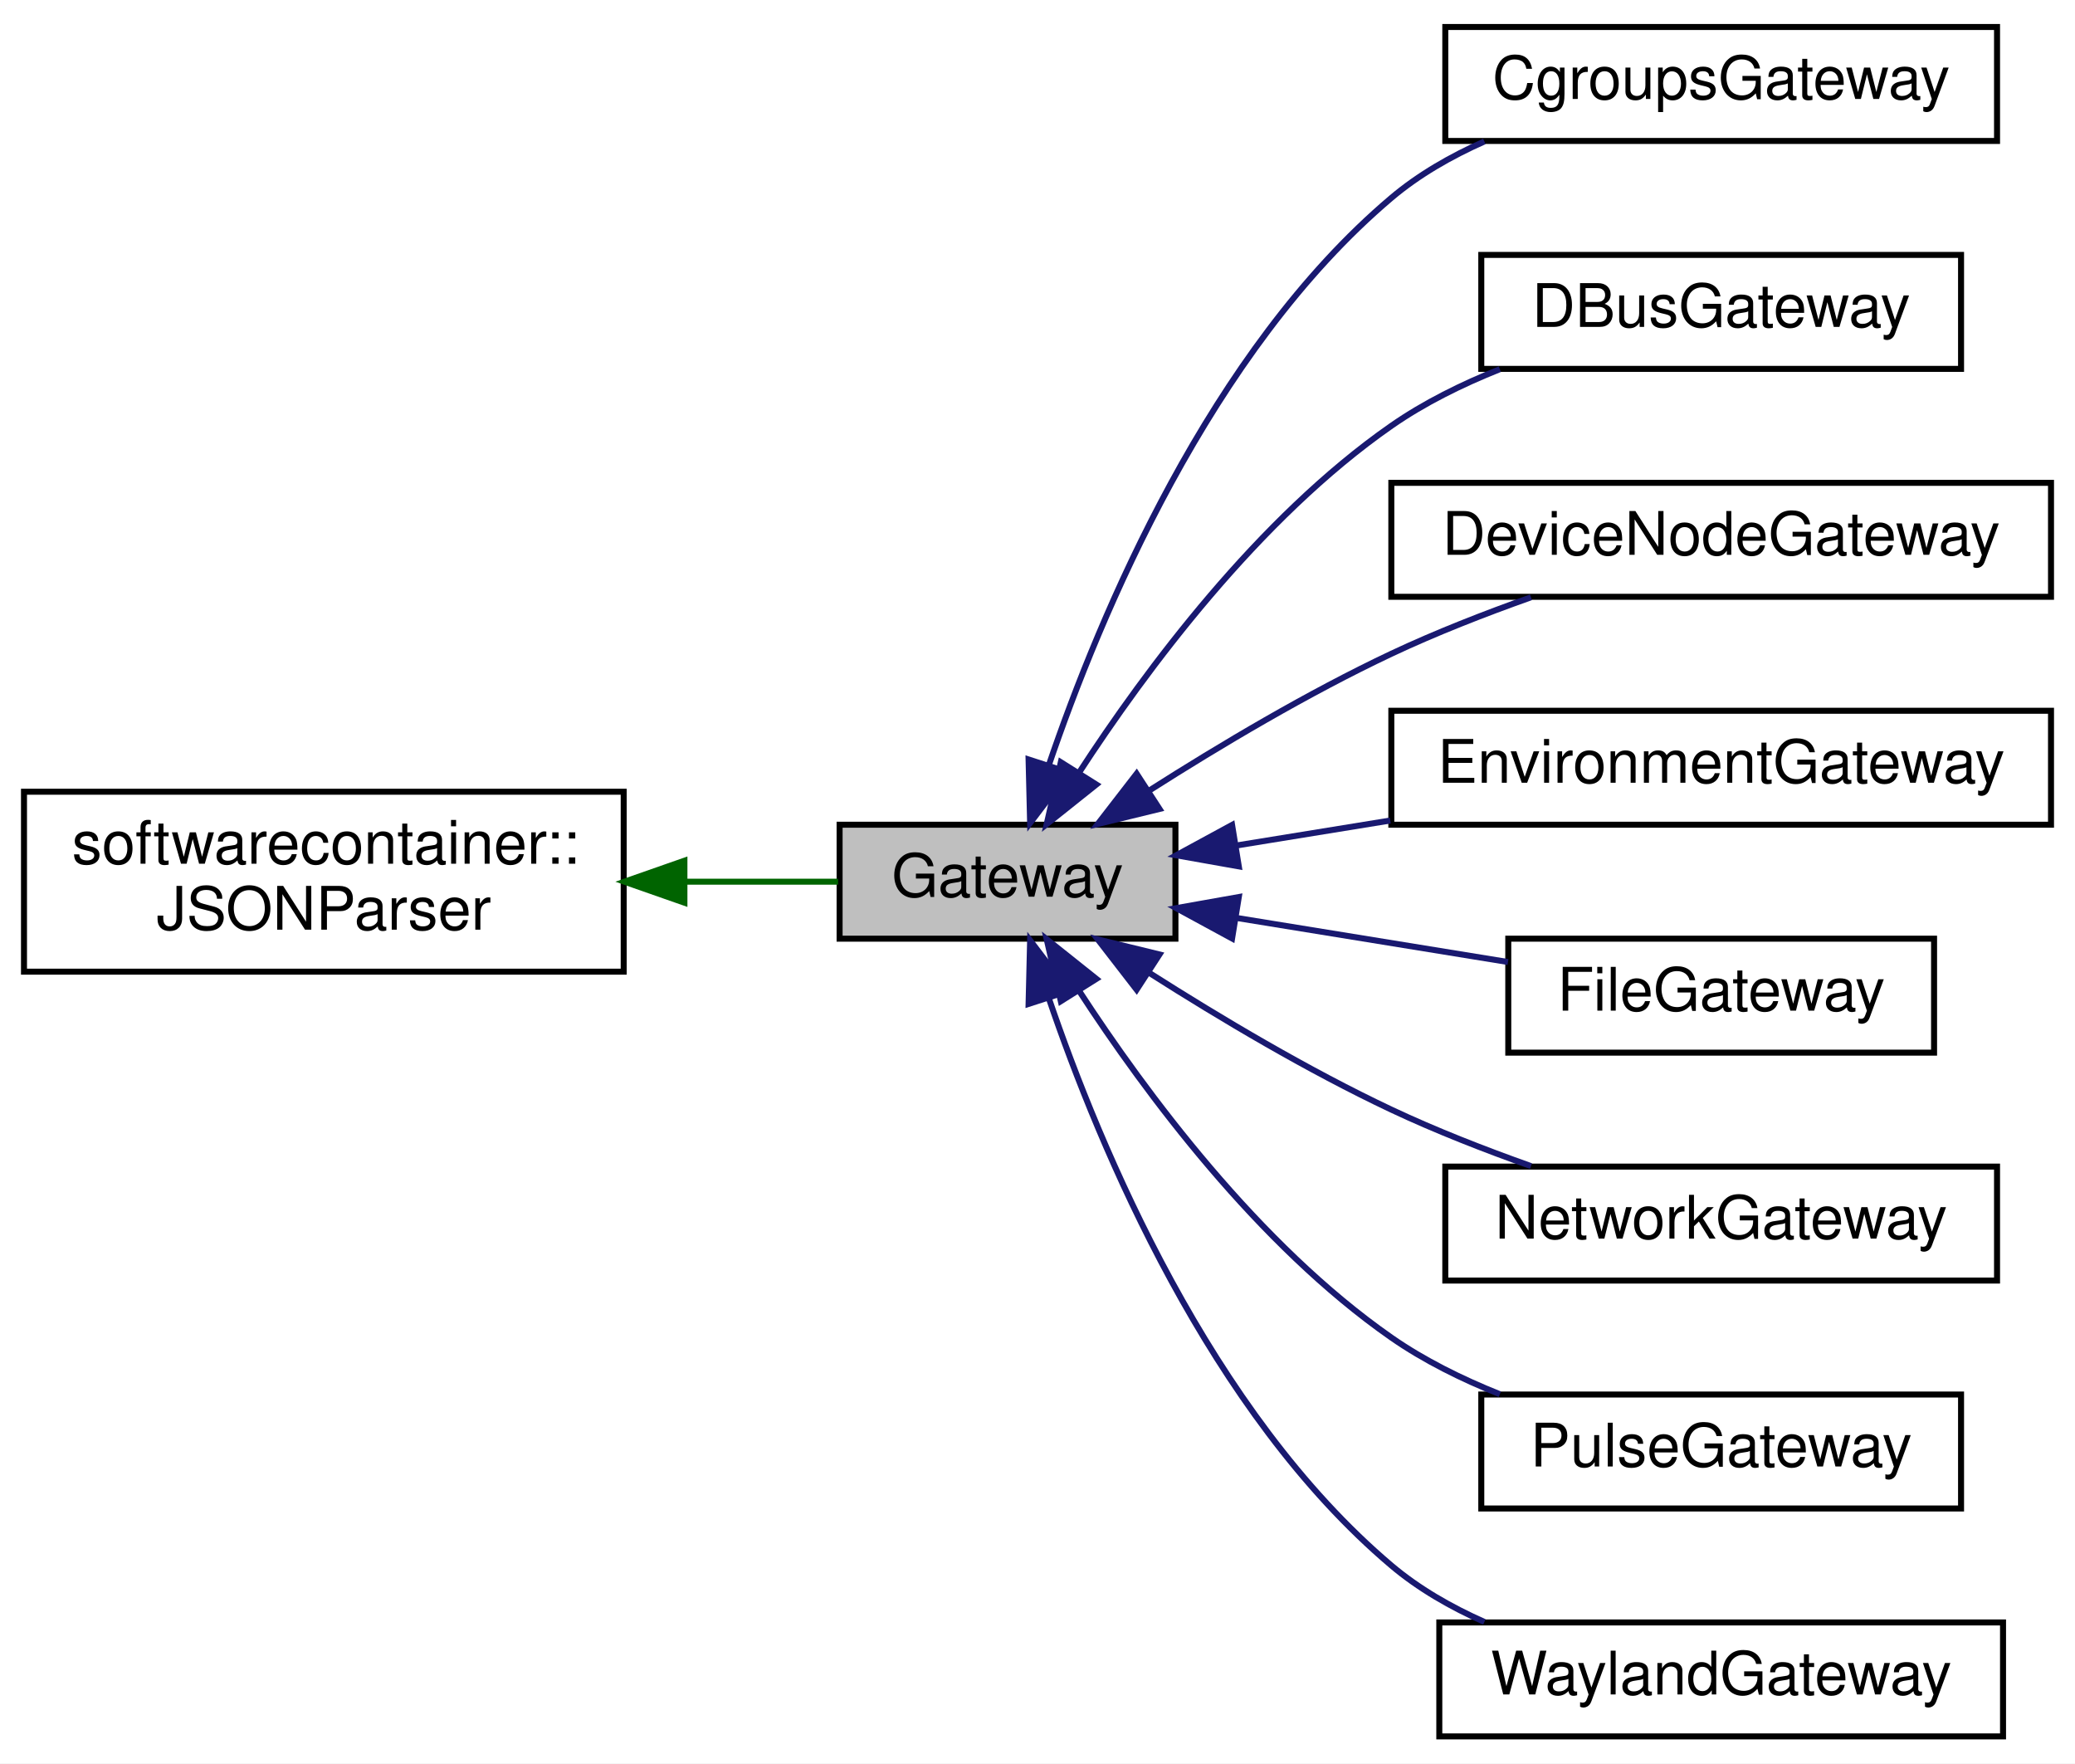
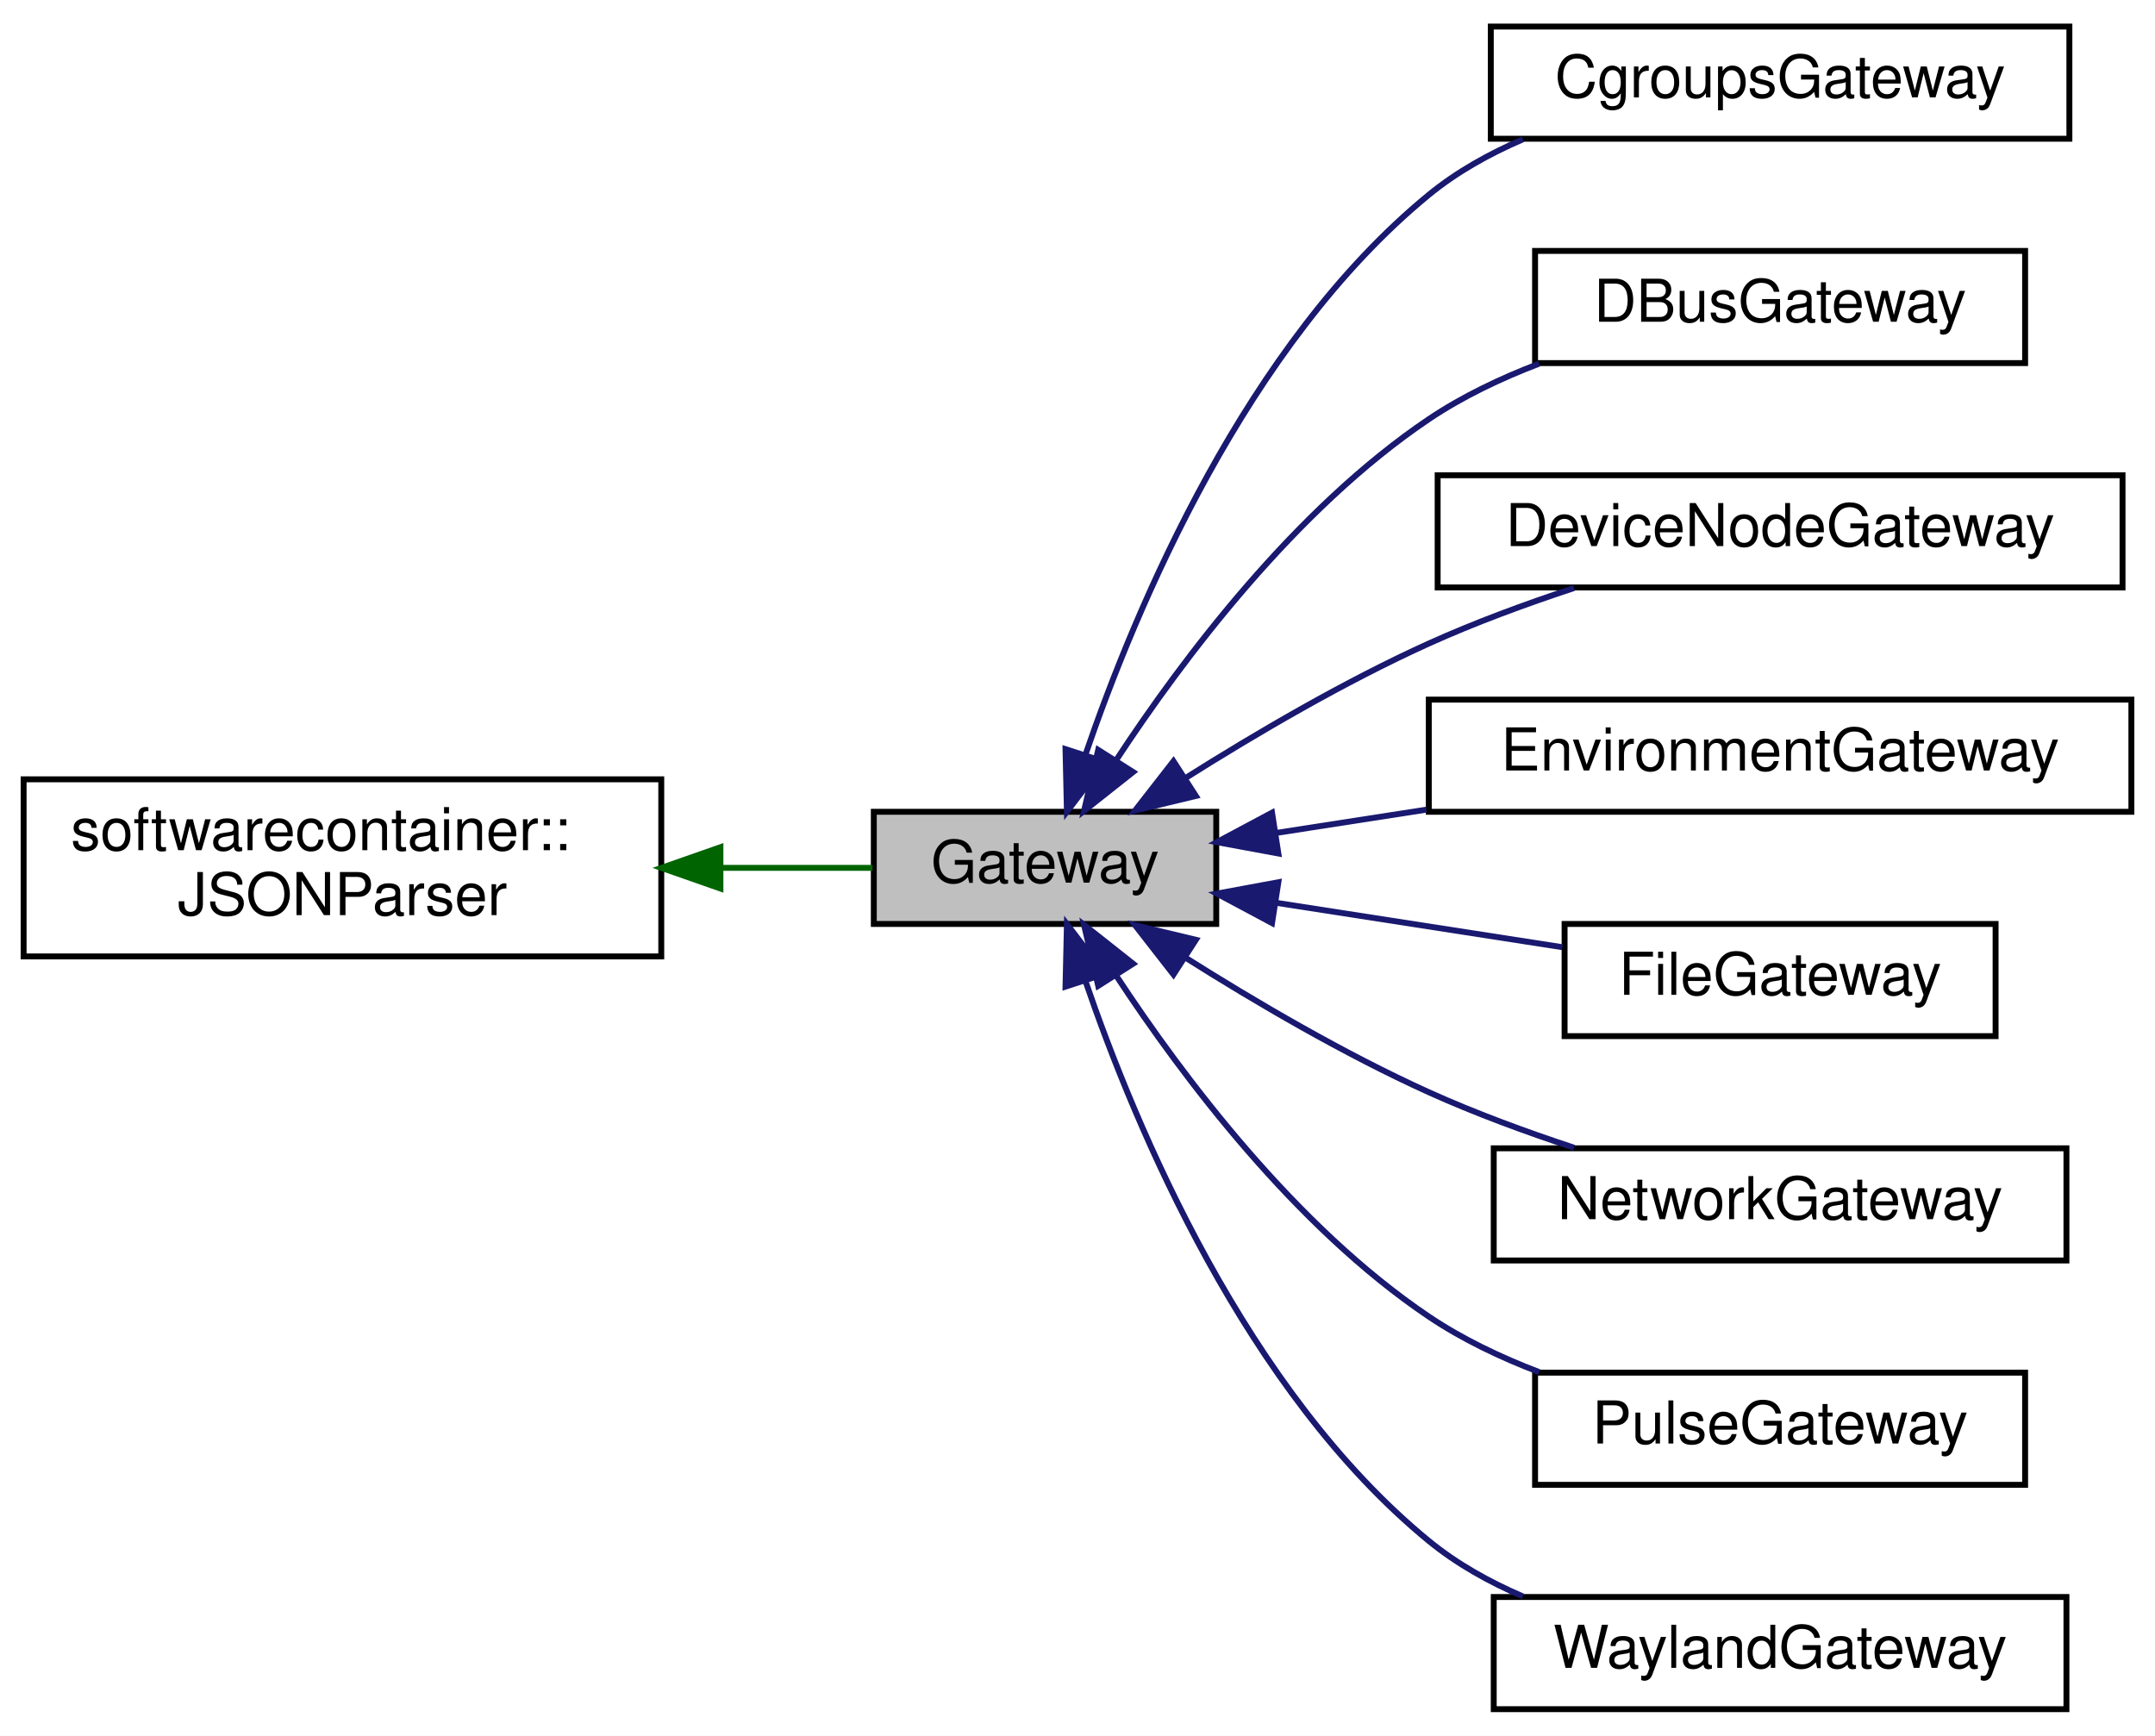
- <svg xmlns="http://www.w3.org/2000/svg" xmlns:xlink="http://www.w3.org/1999/xlink" width="346pt" height="294pt" viewBox="0.00 0.00 346.00 294.00">
+ <svg xmlns="http://www.w3.org/2000/svg" xmlns:xlink="http://www.w3.org/1999/xlink" width="365pt" height="294pt" viewBox="0.00 0.00 365.00 294.00">
  <g id="graph0" class="graph" transform="scale(1 1) rotate(0) translate(4 290)">
-     <polygon fill="white" stroke="none" points="-4,4 -4,-290 342,-290 342,4 -4,4" />
+     <polygon fill="white" stroke="none" points="-4,4 -4,-290 361,-290 361,4 -4,4" />
    <g id="node1" class="node">
-       <polygon fill="#bfbfbf" stroke="black" points="136,-133.5 136,-152.5 192,-152.5 192,-133.5 136,-133.5" />
-       <text text-anchor="middle" x="164" y="-140.5" font-family="Helvetica,sans-Serif" font-size="10.00">Gateway</text>
+       <polygon fill="#bfbfbf" stroke="black" points="144,-133.5 144,-152.5 202,-152.5 202,-133.5 144,-133.5" />
+       <text text-anchor="middle" x="173" y="-140.5" font-family="Helvetica,sans-Serif" font-size="10.00">Gateway</text>
    </g>
    <g id="node3" class="node">
      <g id="a_node3">
        <a xlink:href="class_cgroups_gateway.html" target="_top" xlink:title="The cgroups gateway sets cgroups related settings for the container. ">
-           <polygon fill="white" stroke="black" points="237,-266.5 237,-285.5 329,-285.5 329,-266.5 237,-266.5" />
-           <text text-anchor="middle" x="283" y="-273.5" font-family="Helvetica,sans-Serif" font-size="10.00">CgroupsGateway</text>
+           <polygon fill="white" stroke="black" points="248.5,-266.5 248.5,-285.5 346.5,-285.5 346.5,-266.5 248.5,-266.5" />
+           <text text-anchor="middle" x="297.5" y="-273.5" font-family="Helvetica,sans-Serif" font-size="10.00">CgroupsGateway</text>
        </a>
      </g>
    </g>
    <g id="edge2" class="edge">
-       <path fill="none" stroke="midnightblue" d="M170.856,-162.34C179.441,-187.555 197.788,-231.442 228,-257 232.553,-260.851 237.937,-263.941 243.514,-266.414" />
-       <polygon fill="midnightblue" stroke="midnightblue" points="174.174,-161.225 167.768,-152.786 167.513,-163.377 174.174,-161.225" />
+       <path fill="none" stroke="midnightblue" d="M179.811,-162.075C188.468,-187.353 207.128,-231.694 238,-257 242.707,-260.859 248.219,-263.941 253.943,-266.401" />
+       <polygon fill="midnightblue" stroke="midnightblue" points="183.126,-160.95 176.707,-152.52 176.468,-163.112 183.126,-160.95" />
    </g>
    <g id="node4" class="node">
      <g id="a_node4">
        <a xlink:href="class_d_bus_gateway.html" target="_top" xlink:title="DBus Gateway takes care of spawning and killing the DBus proxies. ">
-           <polygon fill="white" stroke="black" points="243,-228.5 243,-247.5 323,-247.5 323,-228.5 243,-228.5" />
-           <text text-anchor="middle" x="283" y="-235.5" font-family="Helvetica,sans-Serif" font-size="10.00">DBusGateway</text>
+           <polygon fill="white" stroke="black" points="256,-228.5 256,-247.5 339,-247.5 339,-228.5 256,-228.5" />
+           <text text-anchor="middle" x="297.5" y="-235.5" font-family="Helvetica,sans-Serif" font-size="10.00">DBusGateway</text>
        </a>
      </g>
    </g>
    <g id="edge3" class="edge">
-       <path fill="none" stroke="midnightblue" d="M175.907,-161.151C187.043,-178.269 205.812,-203.543 228,-219 233.464,-222.806 239.766,-225.922 246.094,-228.447" />
-       <polygon fill="midnightblue" stroke="midnightblue" points="178.815,-159.201 170.532,-152.595 172.887,-162.924 178.815,-159.201" />
+       <path fill="none" stroke="midnightblue" d="M185.063,-161.266C196.364,-178.468 215.422,-203.802 238,-219 243.669,-222.816 250.16,-225.912 256.708,-228.409" />
+       <polygon fill="midnightblue" stroke="midnightblue" points="187.919,-159.235 179.61,-152.662 182.007,-162.982 187.919,-159.235" />
    </g>
    <g id="node5" class="node">
      <g id="a_node5">
        <a xlink:href="class_device_node_gateway.html" target="_top" xlink:title="This gateway is responsible for exposing device nodes in an LXC container. ">
-           <polygon fill="white" stroke="black" points="228,-190.5 228,-209.5 338,-209.5 338,-190.5 228,-190.5" />
-           <text text-anchor="middle" x="283" y="-197.5" font-family="Helvetica,sans-Serif" font-size="10.00">DeviceNodeGateway</text>
+           <polygon fill="white" stroke="black" points="239.5,-190.5 239.5,-209.5 355.5,-209.5 355.5,-190.5 239.5,-190.5" />
+           <text text-anchor="middle" x="297.5" y="-197.5" font-family="Helvetica,sans-Serif" font-size="10.00">DeviceNodeGateway</text>
        </a>
      </g>
    </g>
    <g id="edge4" class="edge">
-       <path fill="none" stroke="midnightblue" d="M187.729,-158.257C199.442,-165.715 214.143,-174.467 228,-181 235.371,-184.475 243.561,-187.673 251.288,-190.416" />
-       <polygon fill="midnightblue" stroke="midnightblue" points="189.342,-155.131 179.049,-152.62 185.53,-161.002 189.342,-155.131" />
+       <path fill="none" stroke="midnightblue" d="M196.701,-158.156C208.647,-165.694 223.74,-174.547 238,-181 245.783,-184.522 254.415,-187.698 262.604,-190.401" />
+       <polygon fill="midnightblue" stroke="midnightblue" points="198.548,-155.182 188.245,-152.71 194.757,-161.067 198.548,-155.182" />
    </g>
    <g id="node6" class="node">
      <g id="a_node6">
        <a xlink:href="class_environment_gateway.html" target="_top" xlink:title="Environment Gateway is used to define environment variables to the container. ">
-           <polygon fill="white" stroke="black" points="228,-152.5 228,-171.5 338,-171.5 338,-152.5 228,-152.5" />
-           <text text-anchor="middle" x="283" y="-159.5" font-family="Helvetica,sans-Serif" font-size="10.00">EnvironmentGateway</text>
+           <polygon fill="white" stroke="black" points="238,-152.5 238,-171.5 357,-171.5 357,-152.5 238,-152.5" />
+           <text text-anchor="middle" x="297.5" y="-159.5" font-family="Helvetica,sans-Serif" font-size="10.00">EnvironmentGateway</text>
        </a>
      </g>
    </g>
    <g id="edge5" class="edge">
-       <path fill="none" stroke="midnightblue" d="M202.099,-149.025C210.285,-150.354 219.119,-151.788 227.824,-153.202" />
-       <polygon fill="midnightblue" stroke="midnightblue" points="202.568,-145.555 192.136,-147.407 201.446,-152.464 202.568,-145.555" />
+       <path fill="none" stroke="midnightblue" d="M211.989,-148.892C220.104,-150.151 228.859,-151.509 237.553,-152.857" />
+       <polygon fill="midnightblue" stroke="midnightblue" points="212.522,-145.433 202.104,-147.359 211.449,-152.35 212.522,-145.433" />
    </g>
    <g id="node7" class="node">
      <g id="a_node7">
        <a xlink:href="class_file_gateway.html" target="_top" xlink:title="This gateway lets you map files (including socket files) or folders from the host into the container'...">
-           <polygon fill="white" stroke="black" points="247.5,-114.5 247.5,-133.5 318.5,-133.5 318.5,-114.5 247.5,-114.5" />
-           <text text-anchor="middle" x="283" y="-121.5" font-family="Helvetica,sans-Serif" font-size="10.00">FileGateway</text>
+           <polygon fill="white" stroke="black" points="261,-114.5 261,-133.5 334,-133.5 334,-114.5 261,-114.5" />
+           <text text-anchor="middle" x="297.5" y="-121.5" font-family="Helvetica,sans-Serif" font-size="10.00">FileGateway</text>
        </a>
      </g>
    </g>
    <g id="edge6" class="edge">
-       <path fill="none" stroke="midnightblue" d="M202.265,-136.948C216.747,-134.597 233.238,-131.919 247.45,-129.611" />
-       <polygon fill="midnightblue" stroke="midnightblue" points="201.446,-133.536 192.136,-138.593 202.568,-140.445 201.446,-133.536" />
+       <path fill="none" stroke="midnightblue" d="M212.357,-137.051C227.773,-134.66 245.449,-131.918 260.608,-129.567" />
+       <polygon fill="midnightblue" stroke="midnightblue" points="211.449,-133.65 202.104,-138.641 212.522,-140.567 211.449,-133.65" />
    </g>
    <g id="node8" class="node">
      <g id="a_node8">
        <a xlink:href="class_network_gateway.html" target="_top" xlink:title="Sets up and manages network access and routing to the container. ">
-           <polygon fill="white" stroke="black" points="237,-76.5 237,-95.5 329,-95.5 329,-76.5 237,-76.5" />
-           <text text-anchor="middle" x="283" y="-83.5" font-family="Helvetica,sans-Serif" font-size="10.00">NetworkGateway</text>
+           <polygon fill="white" stroke="black" points="249,-76.5 249,-95.5 346,-95.5 346,-76.5 249,-76.5" />
+           <text text-anchor="middle" x="297.5" y="-83.5" font-family="Helvetica,sans-Serif" font-size="10.00">NetworkGateway</text>
        </a>
      </g>
    </g>
    <g id="edge7" class="edge">
-       <path fill="none" stroke="midnightblue" d="M187.729,-127.743C199.442,-120.285 214.143,-111.533 228,-105 235.371,-101.525 243.561,-98.327 251.288,-95.584" />
-       <polygon fill="midnightblue" stroke="midnightblue" points="185.53,-124.998 179.049,-133.38 189.342,-130.869 185.53,-124.998" />
+       <path fill="none" stroke="midnightblue" d="M196.701,-127.844C208.647,-120.306 223.74,-111.453 238,-105 245.783,-101.478 254.415,-98.302 262.604,-95.6" />
+       <polygon fill="midnightblue" stroke="midnightblue" points="194.757,-124.933 188.245,-133.29 198.548,-130.818 194.757,-124.933" />
    </g>
    <g id="node9" class="node">
      <g id="a_node9">
        <a xlink:href="class_pulse_gateway.html" target="_top" xlink:title="The PulseAudio Gateway is used to provide access to the host system PulseAudio server. ">
-           <polygon fill="white" stroke="black" points="243,-38.5 243,-57.5 323,-57.5 323,-38.5 243,-38.5" />
-           <text text-anchor="middle" x="283" y="-45.5" font-family="Helvetica,sans-Serif" font-size="10.00">PulseGateway</text>
+           <polygon fill="white" stroke="black" points="256,-38.5 256,-57.5 339,-57.5 339,-38.5 256,-38.5" />
+           <text text-anchor="middle" x="297.5" y="-45.5" font-family="Helvetica,sans-Serif" font-size="10.00">PulseGateway</text>
        </a>
      </g>
    </g>
    <g id="edge8" class="edge">
-       <path fill="none" stroke="midnightblue" d="M175.907,-124.849C187.043,-107.731 205.812,-82.457 228,-67 233.464,-63.194 239.766,-60.078 246.094,-57.553" />
-       <polygon fill="midnightblue" stroke="midnightblue" points="172.887,-123.076 170.532,-133.405 178.815,-126.799 172.887,-123.076" />
+       <path fill="none" stroke="midnightblue" d="M185.063,-124.734C196.364,-107.532 215.422,-82.198 238,-67 243.669,-63.184 250.16,-60.088 256.708,-57.591" />
+       <polygon fill="midnightblue" stroke="midnightblue" points="182.007,-123.018 179.61,-133.338 187.919,-126.765 182.007,-123.018" />
    </g>
    <g id="node10" class="node">
      <g id="a_node10">
        <a xlink:href="class_wayland_gateway.html" target="_top" xlink:title="WaylandGateway">
-           <polygon fill="white" stroke="black" points="236,-0.5 236,-19.5 330,-19.5 330,-0.5 236,-0.5" />
-           <text text-anchor="middle" x="283" y="-7.5" font-family="Helvetica,sans-Serif" font-size="10.00">WaylandGateway</text>
+           <polygon fill="white" stroke="black" points="249,-0.5 249,-19.5 346,-19.5 346,-0.5 249,-0.5" />
+           <text text-anchor="middle" x="297.5" y="-7.5" font-family="Helvetica,sans-Serif" font-size="10.00">WaylandGateway</text>
        </a>
      </g>
    </g>
    <g id="edge9" class="edge">
-       <path fill="none" stroke="midnightblue" d="M170.856,-123.66C179.441,-98.445 197.788,-54.558 228,-29 232.553,-25.149 237.937,-22.059 243.514,-19.586" />
-       <polygon fill="midnightblue" stroke="midnightblue" points="167.513,-122.623 167.768,-133.214 174.174,-124.775 167.513,-122.623" />
+       <path fill="none" stroke="midnightblue" d="M179.811,-123.925C188.468,-98.647 207.128,-54.306 238,-29 242.707,-25.141 248.219,-22.059 253.943,-19.599" />
+       <polygon fill="midnightblue" stroke="midnightblue" points="176.468,-122.888 176.707,-133.48 183.126,-125.05 176.468,-122.888" />
    </g>
    <g id="node2" class="node">
      <g id="a_node2">
        <a xlink:href="classsoftwarecontainer_1_1_j_s_o_n_parser.html" target="_top" xlink:title="Convenience layer for the Jansson JSON parser. ">
-           <polygon fill="white" stroke="black" points="0,-128 0,-158 100,-158 100,-128 0,-128" />
+           <polygon fill="white" stroke="black" points="0,-128 0,-158 108,-158 108,-128 0,-128" />
          <text text-anchor="start" x="8" y="-146" font-family="Helvetica,sans-Serif" font-size="10.00">softwarecontainer::</text>
-           <text text-anchor="middle" x="50" y="-135" font-family="Helvetica,sans-Serif" font-size="10.00">JSONParser</text>
+           <text text-anchor="middle" x="54" y="-135" font-family="Helvetica,sans-Serif" font-size="10.00">JSONParser</text>
        </a>
      </g>
    </g>
    <g id="edge1" class="edge">
-       <path fill="none" stroke="darkgreen" d="M110.204,-143C119.134,-143 127.954,-143 135.754,-143" />
-       <polygon fill="darkgreen" stroke="darkgreen" points="110.125,-139.5 100.125,-143 110.125,-146.5 110.125,-139.5" />
+       <path fill="none" stroke="darkgreen" d="M118.169,-143C127.14,-143 135.964,-143 143.789,-143" />
+       <polygon fill="darkgreen" stroke="darkgreen" points="118.023,-139.5 108.023,-143 118.023,-146.5 118.023,-139.5" />
    </g>
  </g>
</svg>
